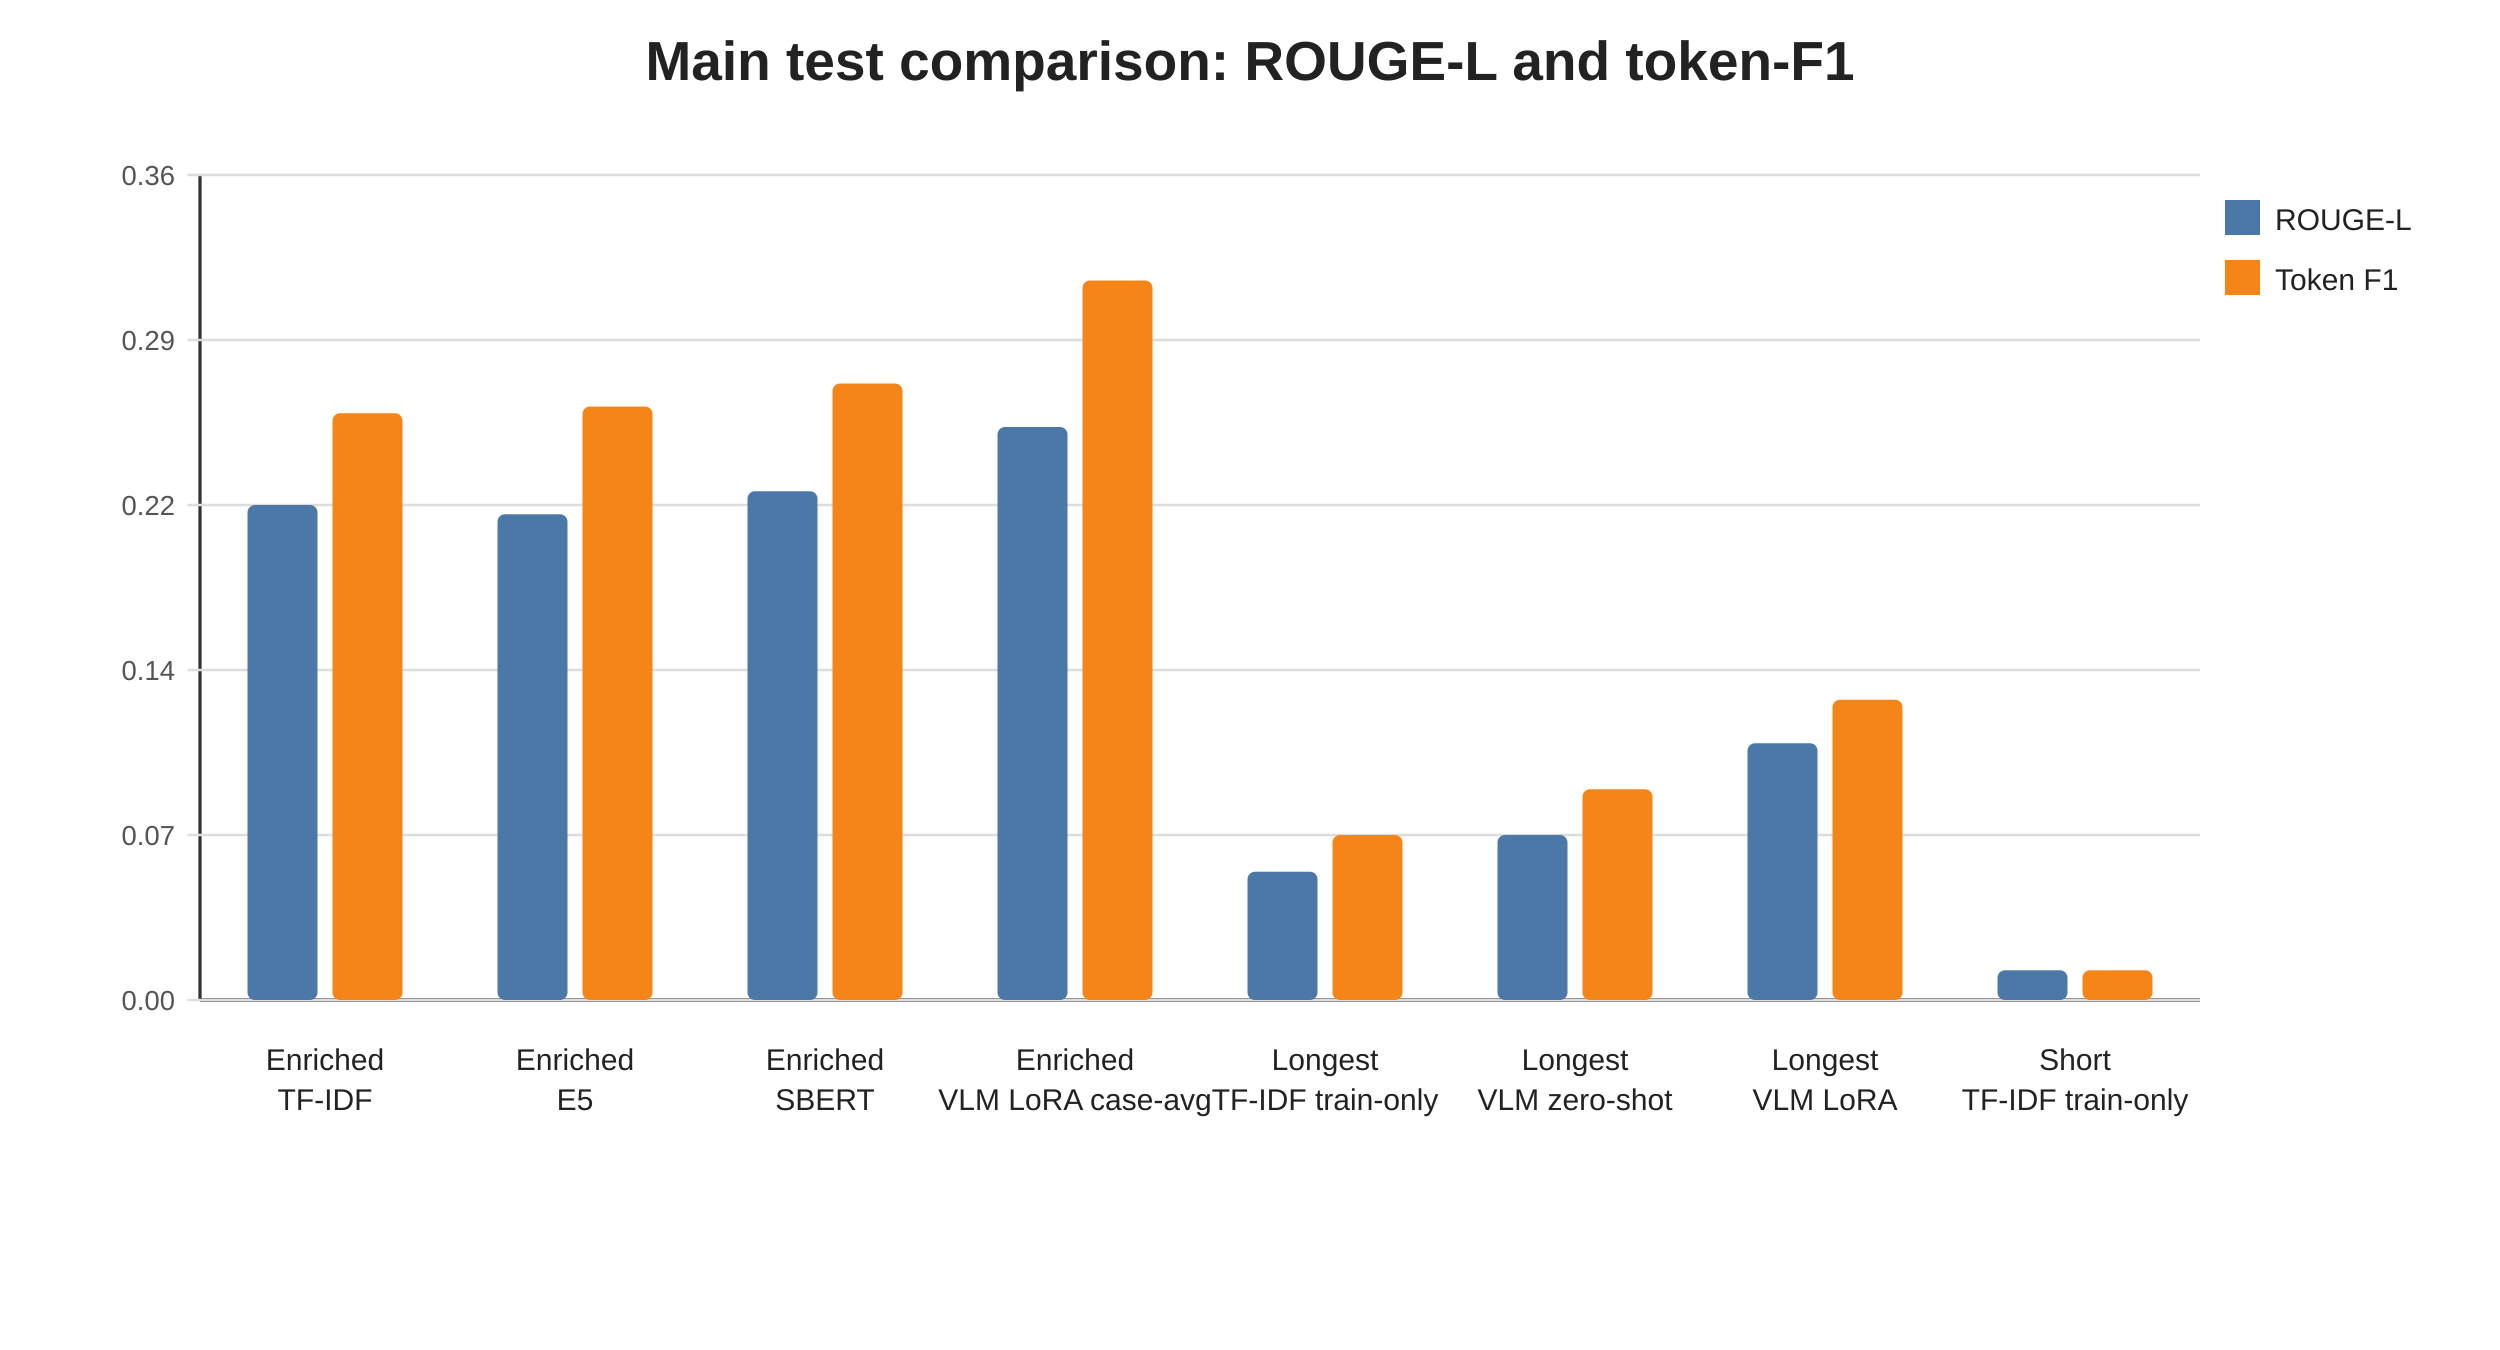
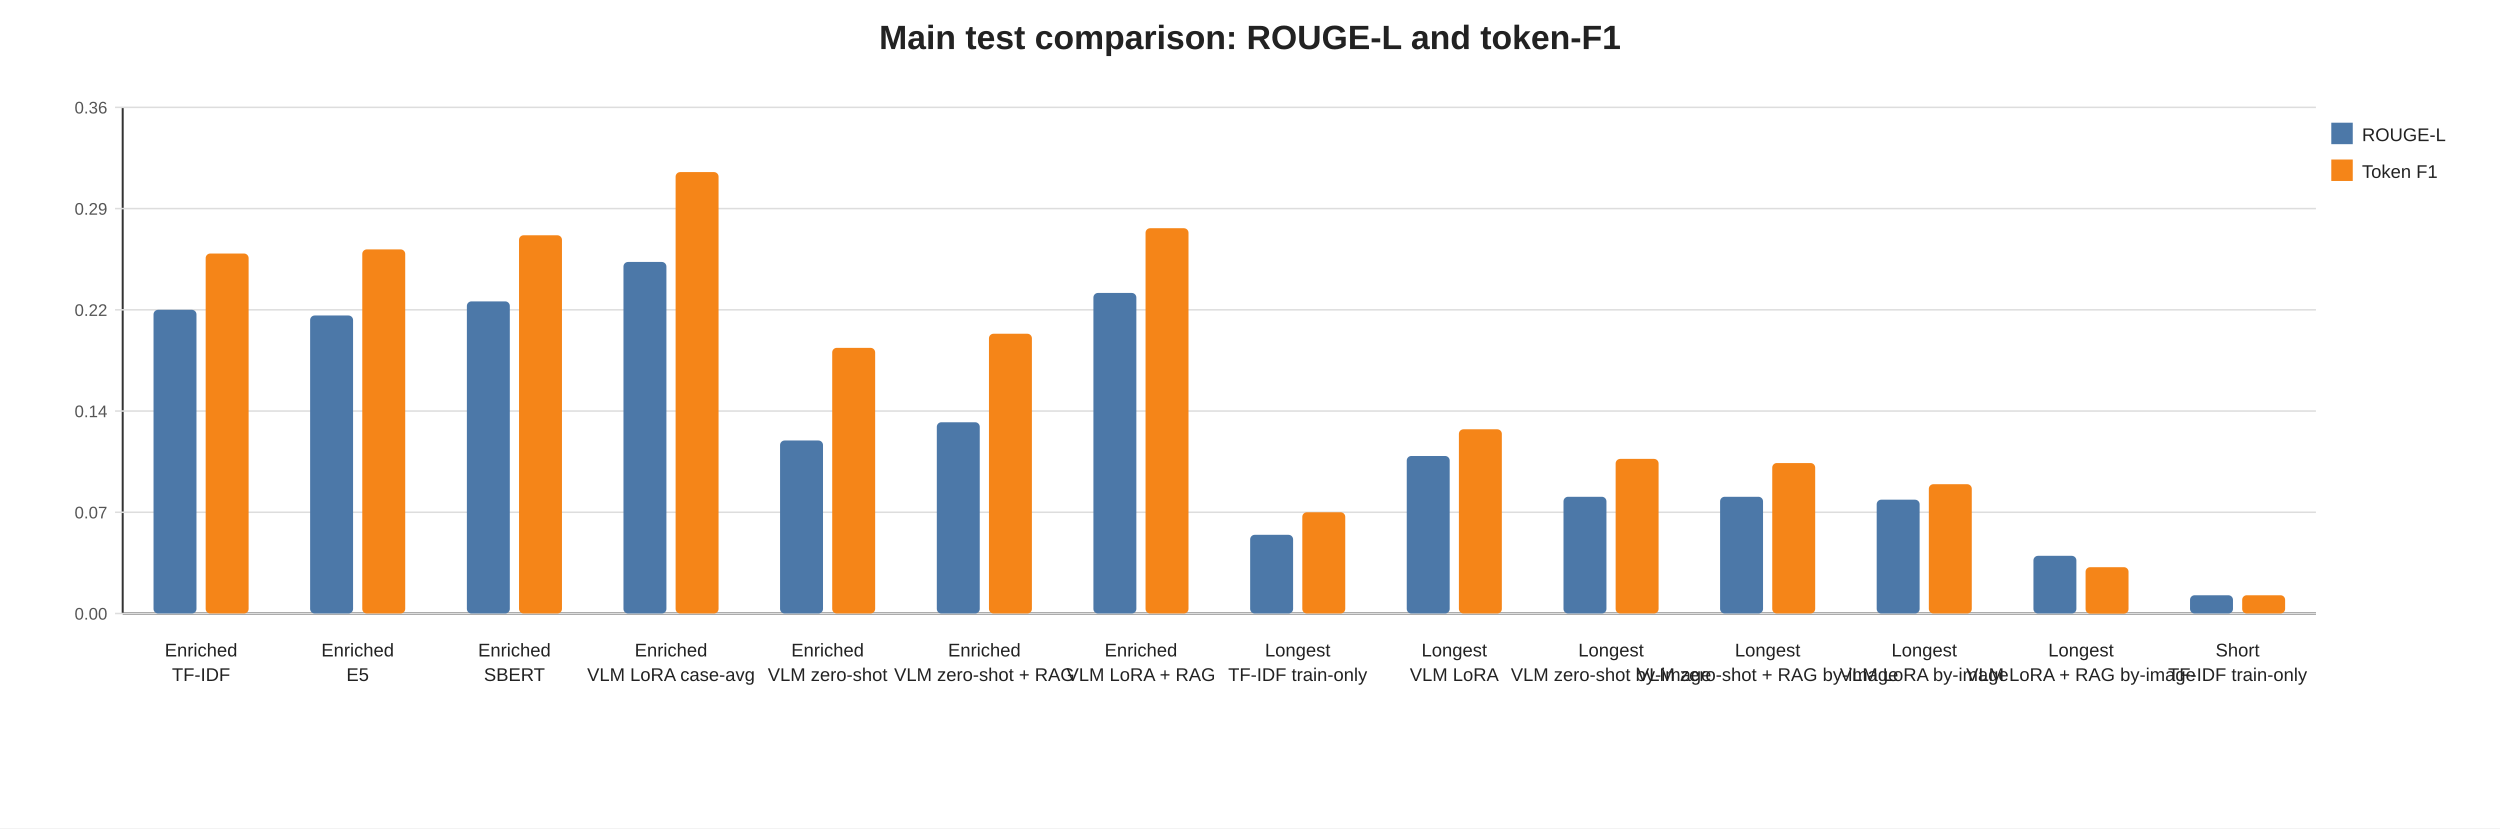
- <svg xmlns="http://www.w3.org/2000/svg" width="1000" height="540" viewBox="0 0 1000 540" role="img" aria-label="Main test comparison: ROUGE-L and token-F1">
+ <svg xmlns="http://www.w3.org/2000/svg" width="1630" height="540" viewBox="0 0 1630 540" role="img" aria-label="Main test comparison: ROUGE-L and token-F1">
  <style>
text{font-family:Arial,Helvetica,sans-serif;fill:#222}.title{font-size:22px;font-weight:700}.axis-label{font-size:14px;font-weight:600}.tick{font-size:11px;fill:#555}.label{font-size:12px}.value{font-size:12px;font-weight:700}.axis{stroke:#333;stroke-width:1.3}.grid{stroke:#ddd;stroke-width:1}
</style>
  <rect width="100%" height="100%" fill="white" />
-   <text x="500.0" y="32" text-anchor="middle" class="title">Main test comparison: ROUGE-L and token-F1</text>
+   <text x="815.0" y="32" text-anchor="middle" class="title">Main test comparison: ROUGE-L and token-F1</text>
  <line x1="80" y1="70" x2="80" y2="400" class="axis" />
-   <line x1="80" y1="400" x2="880" y2="400" class="axis" />
-   <line x1="75" y1="400.0" x2="880" y2="400.0" class="grid" />
+   <line x1="80" y1="400" x2="1510" y2="400" class="axis" />
+   <line x1="75" y1="400.0" x2="1510" y2="400.0" class="grid" />
  <text x="70" y="404.0" text-anchor="end" class="tick">0.00</text>
-   <line x1="75" y1="334.0" x2="880" y2="334.0" class="grid" />
+   <line x1="75" y1="334.0" x2="1510" y2="334.0" class="grid" />
  <text x="70" y="338.0" text-anchor="end" class="tick">0.07</text>
-   <line x1="75" y1="268.0" x2="880" y2="268.0" class="grid" />
+   <line x1="75" y1="268.0" x2="1510" y2="268.0" class="grid" />
  <text x="70" y="272.0" text-anchor="end" class="tick">0.14</text>
-   <line x1="75" y1="202.0" x2="880" y2="202.0" class="grid" />
+   <line x1="75" y1="202.0" x2="1510" y2="202.0" class="grid" />
  <text x="70" y="206.0" text-anchor="end" class="tick">0.22</text>
-   <line x1="75" y1="136.0" x2="880" y2="136.0" class="grid" />
+   <line x1="75" y1="136.0" x2="1510" y2="136.0" class="grid" />
  <text x="70" y="140.0" text-anchor="end" class="tick">0.29</text>
-   <line x1="75" y1="70.0" x2="880" y2="70.0" class="grid" />
+   <line x1="75" y1="70.0" x2="1510" y2="70.0" class="grid" />
  <text x="70" y="74.0" text-anchor="end" class="tick">0.36</text>
-   <rect x="99.0" y="202.0" width="28.0" height="198.0" fill="#4C78A8" rx="3" />
-   <rect x="133.0" y="165.3" width="28.0" height="234.7" fill="#F58518" rx="3" />
-   <text x="130.0" y="428.0" text-anchor="middle" class="label">Enriched</text>
-   <text x="130.0" y="444.0" text-anchor="middle" class="label">TF-IDF</text>
-   <rect x="199.0" y="205.7" width="28.0" height="194.3" fill="#4C78A8" rx="3" />
-   <rect x="233.0" y="162.6" width="28.0" height="237.4" fill="#F58518" rx="3" />
-   <text x="230.0" y="428.0" text-anchor="middle" class="label">Enriched</text>
-   <text x="230.0" y="444.0" text-anchor="middle" class="label">E5</text>
-   <rect x="299.0" y="196.5" width="28.0" height="203.5" fill="#4C78A8" rx="3" />
-   <rect x="333.0" y="153.4" width="28.0" height="246.6" fill="#F58518" rx="3" />
-   <text x="330.0" y="428.0" text-anchor="middle" class="label">Enriched</text>
-   <text x="330.0" y="444.0" text-anchor="middle" class="label">SBERT</text>
-   <rect x="399.0" y="170.8" width="28.0" height="229.2" fill="#4C78A8" rx="3" />
-   <rect x="433.0" y="112.2" width="28.0" height="287.8" fill="#F58518" rx="3" />
-   <text x="430.0" y="428.0" text-anchor="middle" class="label">Enriched</text>
-   <text x="430.0" y="444.0" text-anchor="middle" class="label">VLM LoRA case-avg</text>
-   <rect x="499.0" y="348.7" width="28.0" height="51.3" fill="#4C78A8" rx="3" />
-   <rect x="533.0" y="334.0" width="28.0" height="66.0" fill="#F58518" rx="3" />
-   <text x="530.0" y="428.0" text-anchor="middle" class="label">Longest</text>
-   <text x="530.0" y="444.0" text-anchor="middle" class="label">TF-IDF train-only</text>
-   <rect x="599.0" y="334.0" width="28.0" height="66.0" fill="#4C78A8" rx="3" />
-   <rect x="633.0" y="315.7" width="28.0" height="84.3" fill="#F58518" rx="3" />
-   <text x="630.0" y="428.0" text-anchor="middle" class="label">Longest</text>
-   <text x="630.0" y="444.0" text-anchor="middle" class="label">VLM zero-shot</text>
-   <rect x="699.0" y="297.3" width="28.0" height="102.7" fill="#4C78A8" rx="3" />
-   <rect x="733.0" y="279.9" width="28.0" height="120.1" fill="#F58518" rx="3" />
-   <text x="730.0" y="428.0" text-anchor="middle" class="label">Longest</text>
-   <text x="730.0" y="444.0" text-anchor="middle" class="label">VLM LoRA</text>
-   <rect x="799.0" y="388.1" width="28.0" height="11.9" fill="#4C78A8" rx="3" />
-   <rect x="833.0" y="388.1" width="28.0" height="11.9" fill="#F58518" rx="3" />
-   <text x="830.0" y="428.0" text-anchor="middle" class="label">Short</text>
-   <text x="830.0" y="444.0" text-anchor="middle" class="label">TF-IDF train-only</text>
-   <rect x="890" y="80" width="14" height="14" fill="#4C78A8" />
-   <text x="910" y="92" class="label">ROUGE-L</text>
-   <rect x="890" y="104" width="14" height="14" fill="#F58518" />
-   <text x="910" y="116" class="label">Token F1</text>
+   <rect x="100.1" y="202.0" width="28.0" height="198.0" fill="#4C78A8" rx="3" />
+   <rect x="134.1" y="165.3" width="28.0" height="234.7" fill="#F58518" rx="3" />
+   <text x="131.1" y="428.0" text-anchor="middle" class="label">Enriched</text>
+   <text x="131.1" y="444.0" text-anchor="middle" class="label">TF-IDF</text>
+   <rect x="202.2" y="205.7" width="28.0" height="194.3" fill="#4C78A8" rx="3" />
+   <rect x="236.2" y="162.6" width="28.0" height="237.4" fill="#F58518" rx="3" />
+   <text x="233.2" y="428.0" text-anchor="middle" class="label">Enriched</text>
+   <text x="233.2" y="444.0" text-anchor="middle" class="label">E5</text>
+   <rect x="304.4" y="196.5" width="28.0" height="203.5" fill="#4C78A8" rx="3" />
+   <rect x="338.4" y="153.4" width="28.0" height="246.6" fill="#F58518" rx="3" />
+   <text x="335.4" y="428.0" text-anchor="middle" class="label">Enriched</text>
+   <text x="335.4" y="444.0" text-anchor="middle" class="label">SBERT</text>
+   <rect x="406.5" y="170.8" width="28.0" height="229.2" fill="#4C78A8" rx="3" />
+   <rect x="440.5" y="112.2" width="28.0" height="287.8" fill="#F58518" rx="3" />
+   <text x="437.5" y="428.0" text-anchor="middle" class="label">Enriched</text>
+   <text x="437.5" y="444.0" text-anchor="middle" class="label">VLM LoRA case-avg</text>
+   <rect x="508.6" y="287.2" width="28.0" height="112.8" fill="#4C78A8" rx="3" />
+   <rect x="542.6" y="226.8" width="28.0" height="173.2" fill="#F58518" rx="3" />
+   <text x="539.6" y="428.0" text-anchor="middle" class="label">Enriched</text>
+   <text x="539.6" y="444.0" text-anchor="middle" class="label">VLM zero-shot</text>
+   <rect x="610.8" y="275.3" width="28.0" height="124.7" fill="#4C78A8" rx="3" />
+   <rect x="644.8" y="217.6" width="28.0" height="182.4" fill="#F58518" rx="3" />
+   <text x="641.8" y="428.0" text-anchor="middle" class="label">Enriched</text>
+   <text x="641.8" y="444.0" text-anchor="middle" class="label">VLM zero-shot + RAG</text>
+   <rect x="712.9" y="191.0" width="28.0" height="209.0" fill="#4C78A8" rx="3" />
+   <rect x="746.9" y="148.8" width="28.0" height="251.2" fill="#F58518" rx="3" />
+   <text x="743.9" y="428.0" text-anchor="middle" class="label">Enriched</text>
+   <text x="743.9" y="444.0" text-anchor="middle" class="label">VLM LoRA + RAG</text>
+   <rect x="815.1" y="348.7" width="28.0" height="51.3" fill="#4C78A8" rx="3" />
+   <rect x="849.1" y="334.0" width="28.0" height="66.0" fill="#F58518" rx="3" />
+   <text x="846.1" y="428.0" text-anchor="middle" class="label">Longest</text>
+   <text x="846.1" y="444.0" text-anchor="middle" class="label">TF-IDF train-only</text>
+   <rect x="917.2" y="297.3" width="28.0" height="102.7" fill="#4C78A8" rx="3" />
+   <rect x="951.2" y="279.9" width="28.0" height="120.1" fill="#F58518" rx="3" />
+   <text x="948.2" y="428.0" text-anchor="middle" class="label">Longest</text>
+   <text x="948.2" y="444.0" text-anchor="middle" class="label">VLM LoRA</text>
+   <rect x="1019.4" y="323.9" width="28.0" height="76.1" fill="#4C78A8" rx="3" />
+   <rect x="1053.4" y="299.2" width="28.0" height="100.8" fill="#F58518" rx="3" />
+   <text x="1050.4" y="428.0" text-anchor="middle" class="label">Longest</text>
+   <text x="1050.4" y="444.0" text-anchor="middle" class="label">VLM zero-shot by-image</text>
+   <rect x="1121.5" y="323.9" width="28.0" height="76.1" fill="#4C78A8" rx="3" />
+   <rect x="1155.5" y="301.9" width="28.0" height="98.1" fill="#F58518" rx="3" />
+   <text x="1152.5" y="428.0" text-anchor="middle" class="label">Longest</text>
+   <text x="1152.5" y="444.0" text-anchor="middle" class="label">VLM zero-shot + RAG by-image</text>
+   <rect x="1223.6" y="325.8" width="28.0" height="74.2" fill="#4C78A8" rx="3" />
+   <rect x="1257.6" y="315.7" width="28.0" height="84.3" fill="#F58518" rx="3" />
+   <text x="1254.6" y="428.0" text-anchor="middle" class="label">Longest</text>
+   <text x="1254.6" y="444.0" text-anchor="middle" class="label">VLM LoRA by-image</text>
+   <rect x="1325.8" y="362.4" width="28.0" height="37.6" fill="#4C78A8" rx="3" />
+   <rect x="1359.8" y="369.8" width="28.0" height="30.3" fill="#F58518" rx="3" />
+   <text x="1356.8" y="428.0" text-anchor="middle" class="label">Longest</text>
+   <text x="1356.8" y="444.0" text-anchor="middle" class="label">VLM LoRA + RAG by-image</text>
+   <rect x="1427.9" y="388.1" width="28.0" height="11.9" fill="#4C78A8" rx="3" />
+   <rect x="1461.9" y="388.1" width="28.0" height="11.9" fill="#F58518" rx="3" />
+   <text x="1458.9" y="428.0" text-anchor="middle" class="label">Short</text>
+   <text x="1458.9" y="444.0" text-anchor="middle" class="label">TF-IDF train-only</text>
+   <rect x="1520" y="80" width="14" height="14" fill="#4C78A8" />
+   <text x="1540" y="92" class="label">ROUGE-L</text>
+   <rect x="1520" y="104" width="14" height="14" fill="#F58518" />
+   <text x="1540" y="116" class="label">Token F1</text>
</svg>
